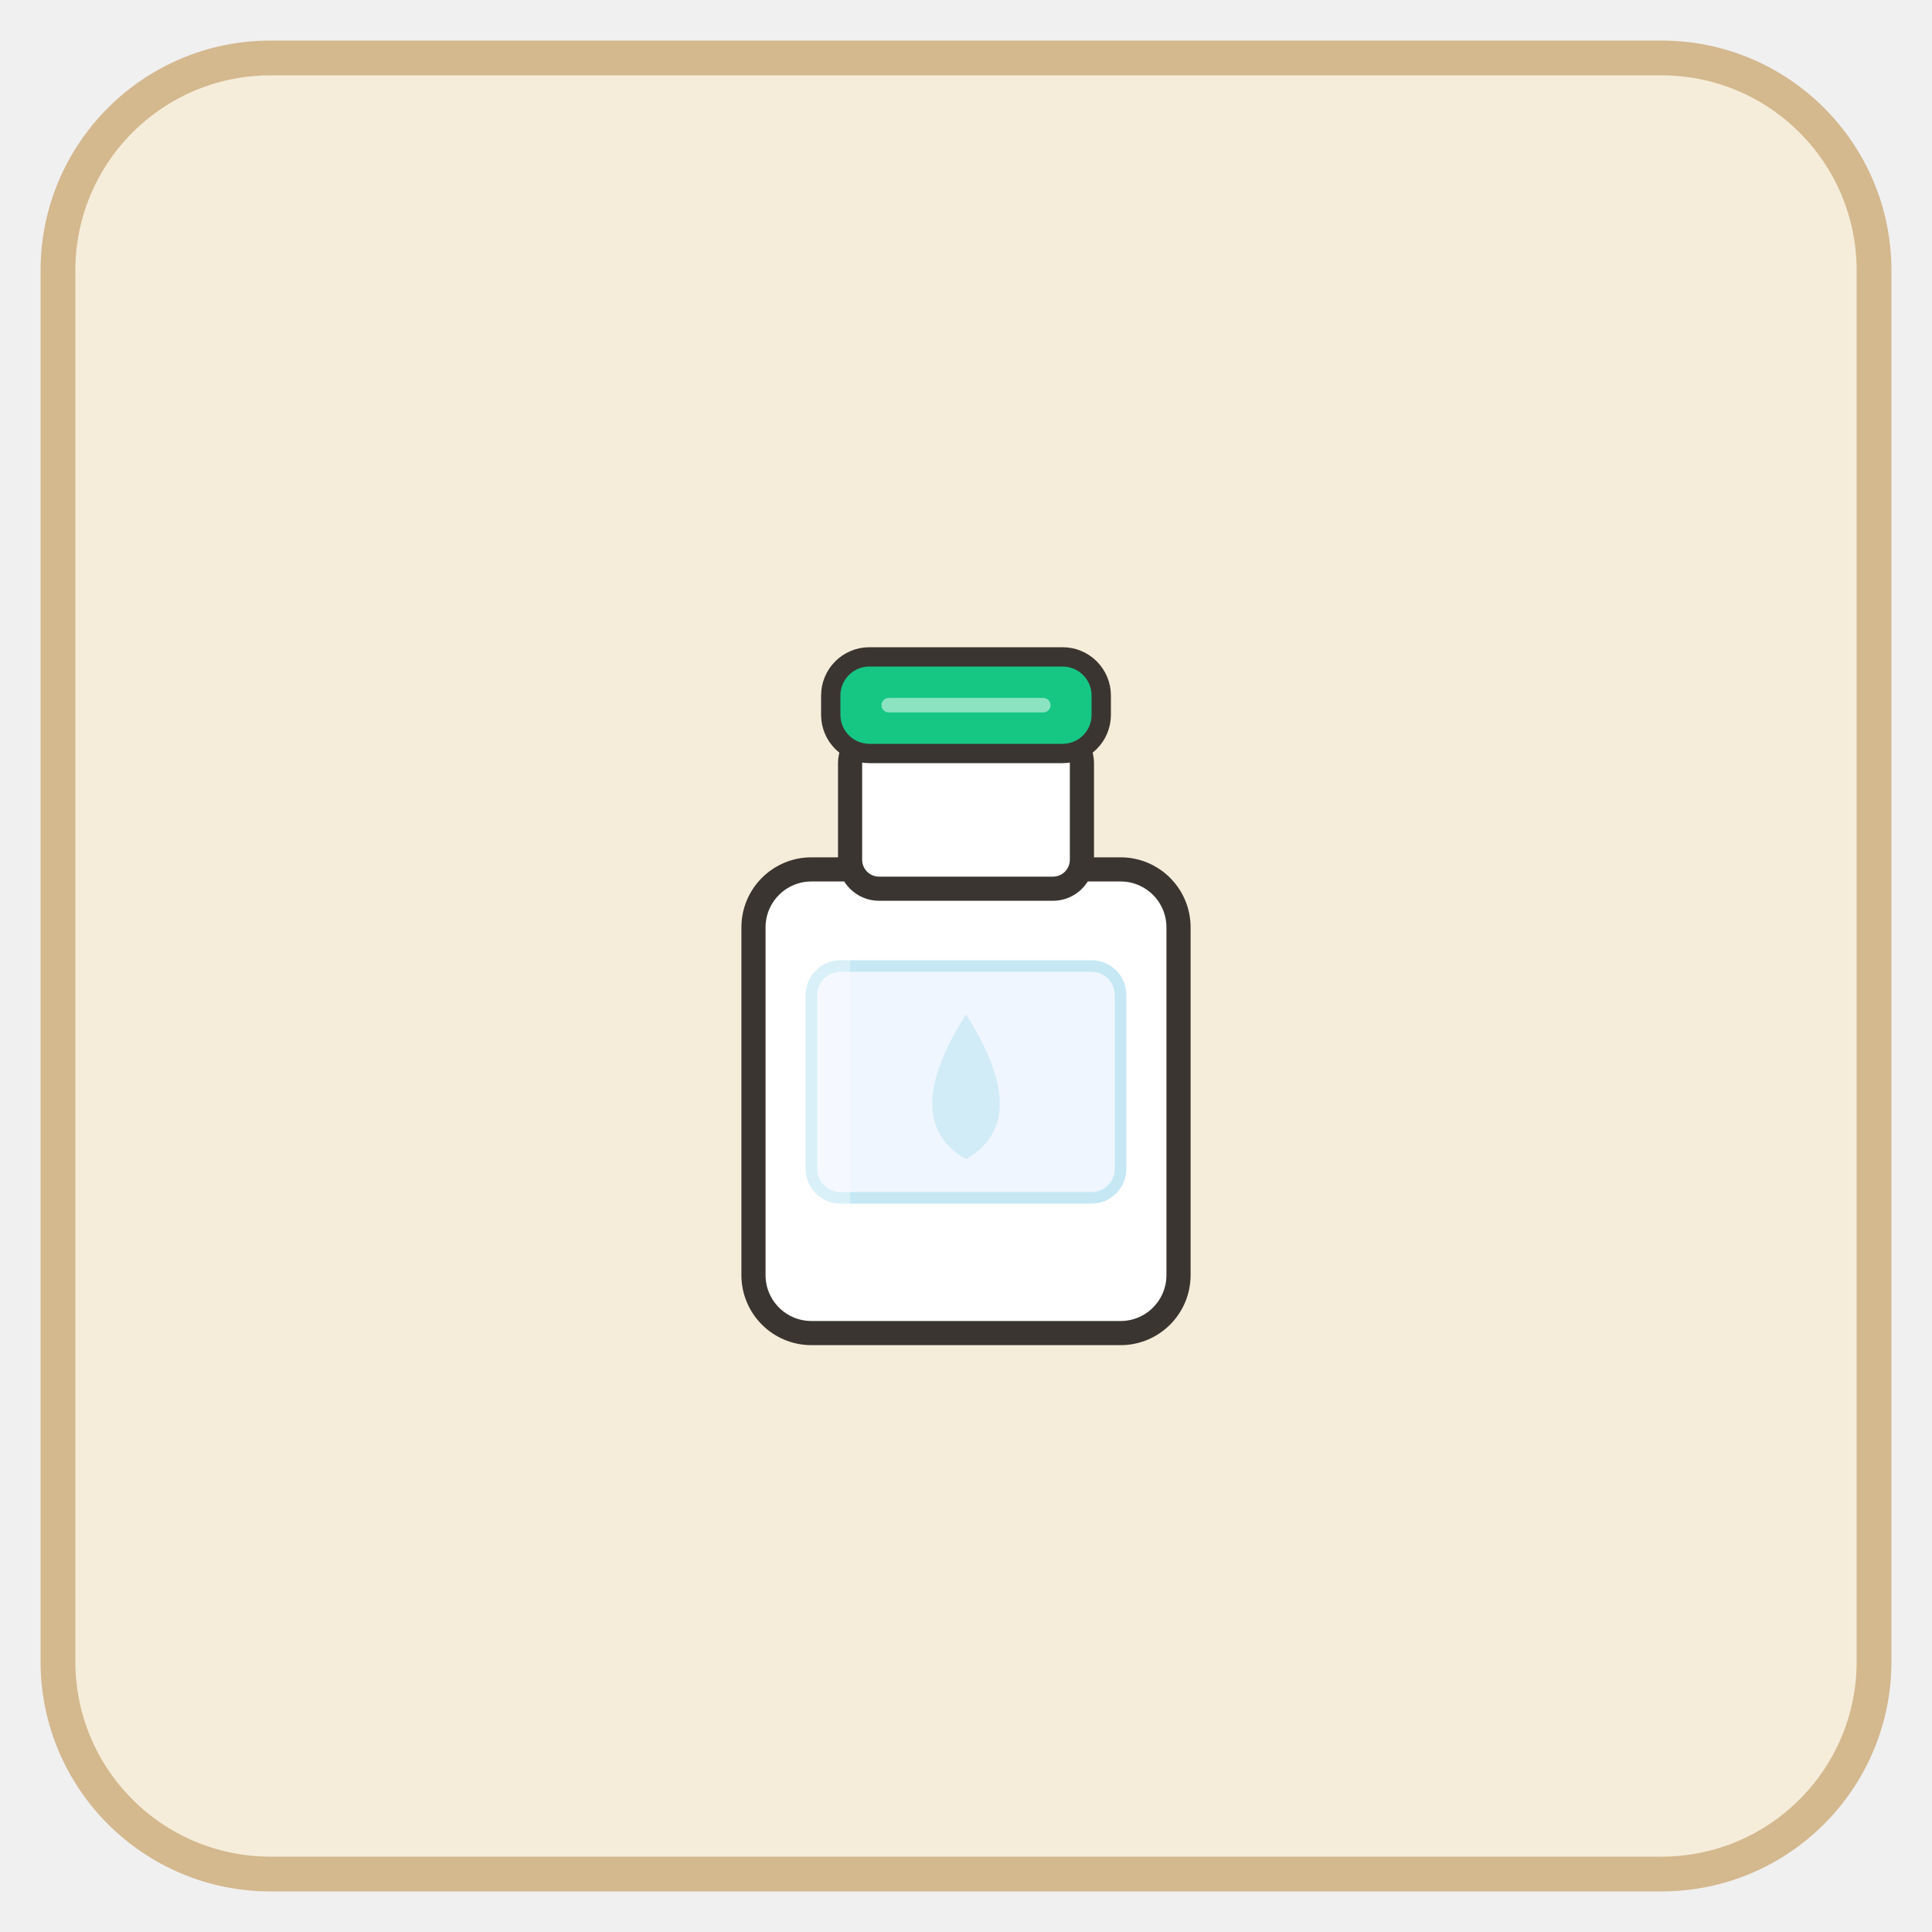
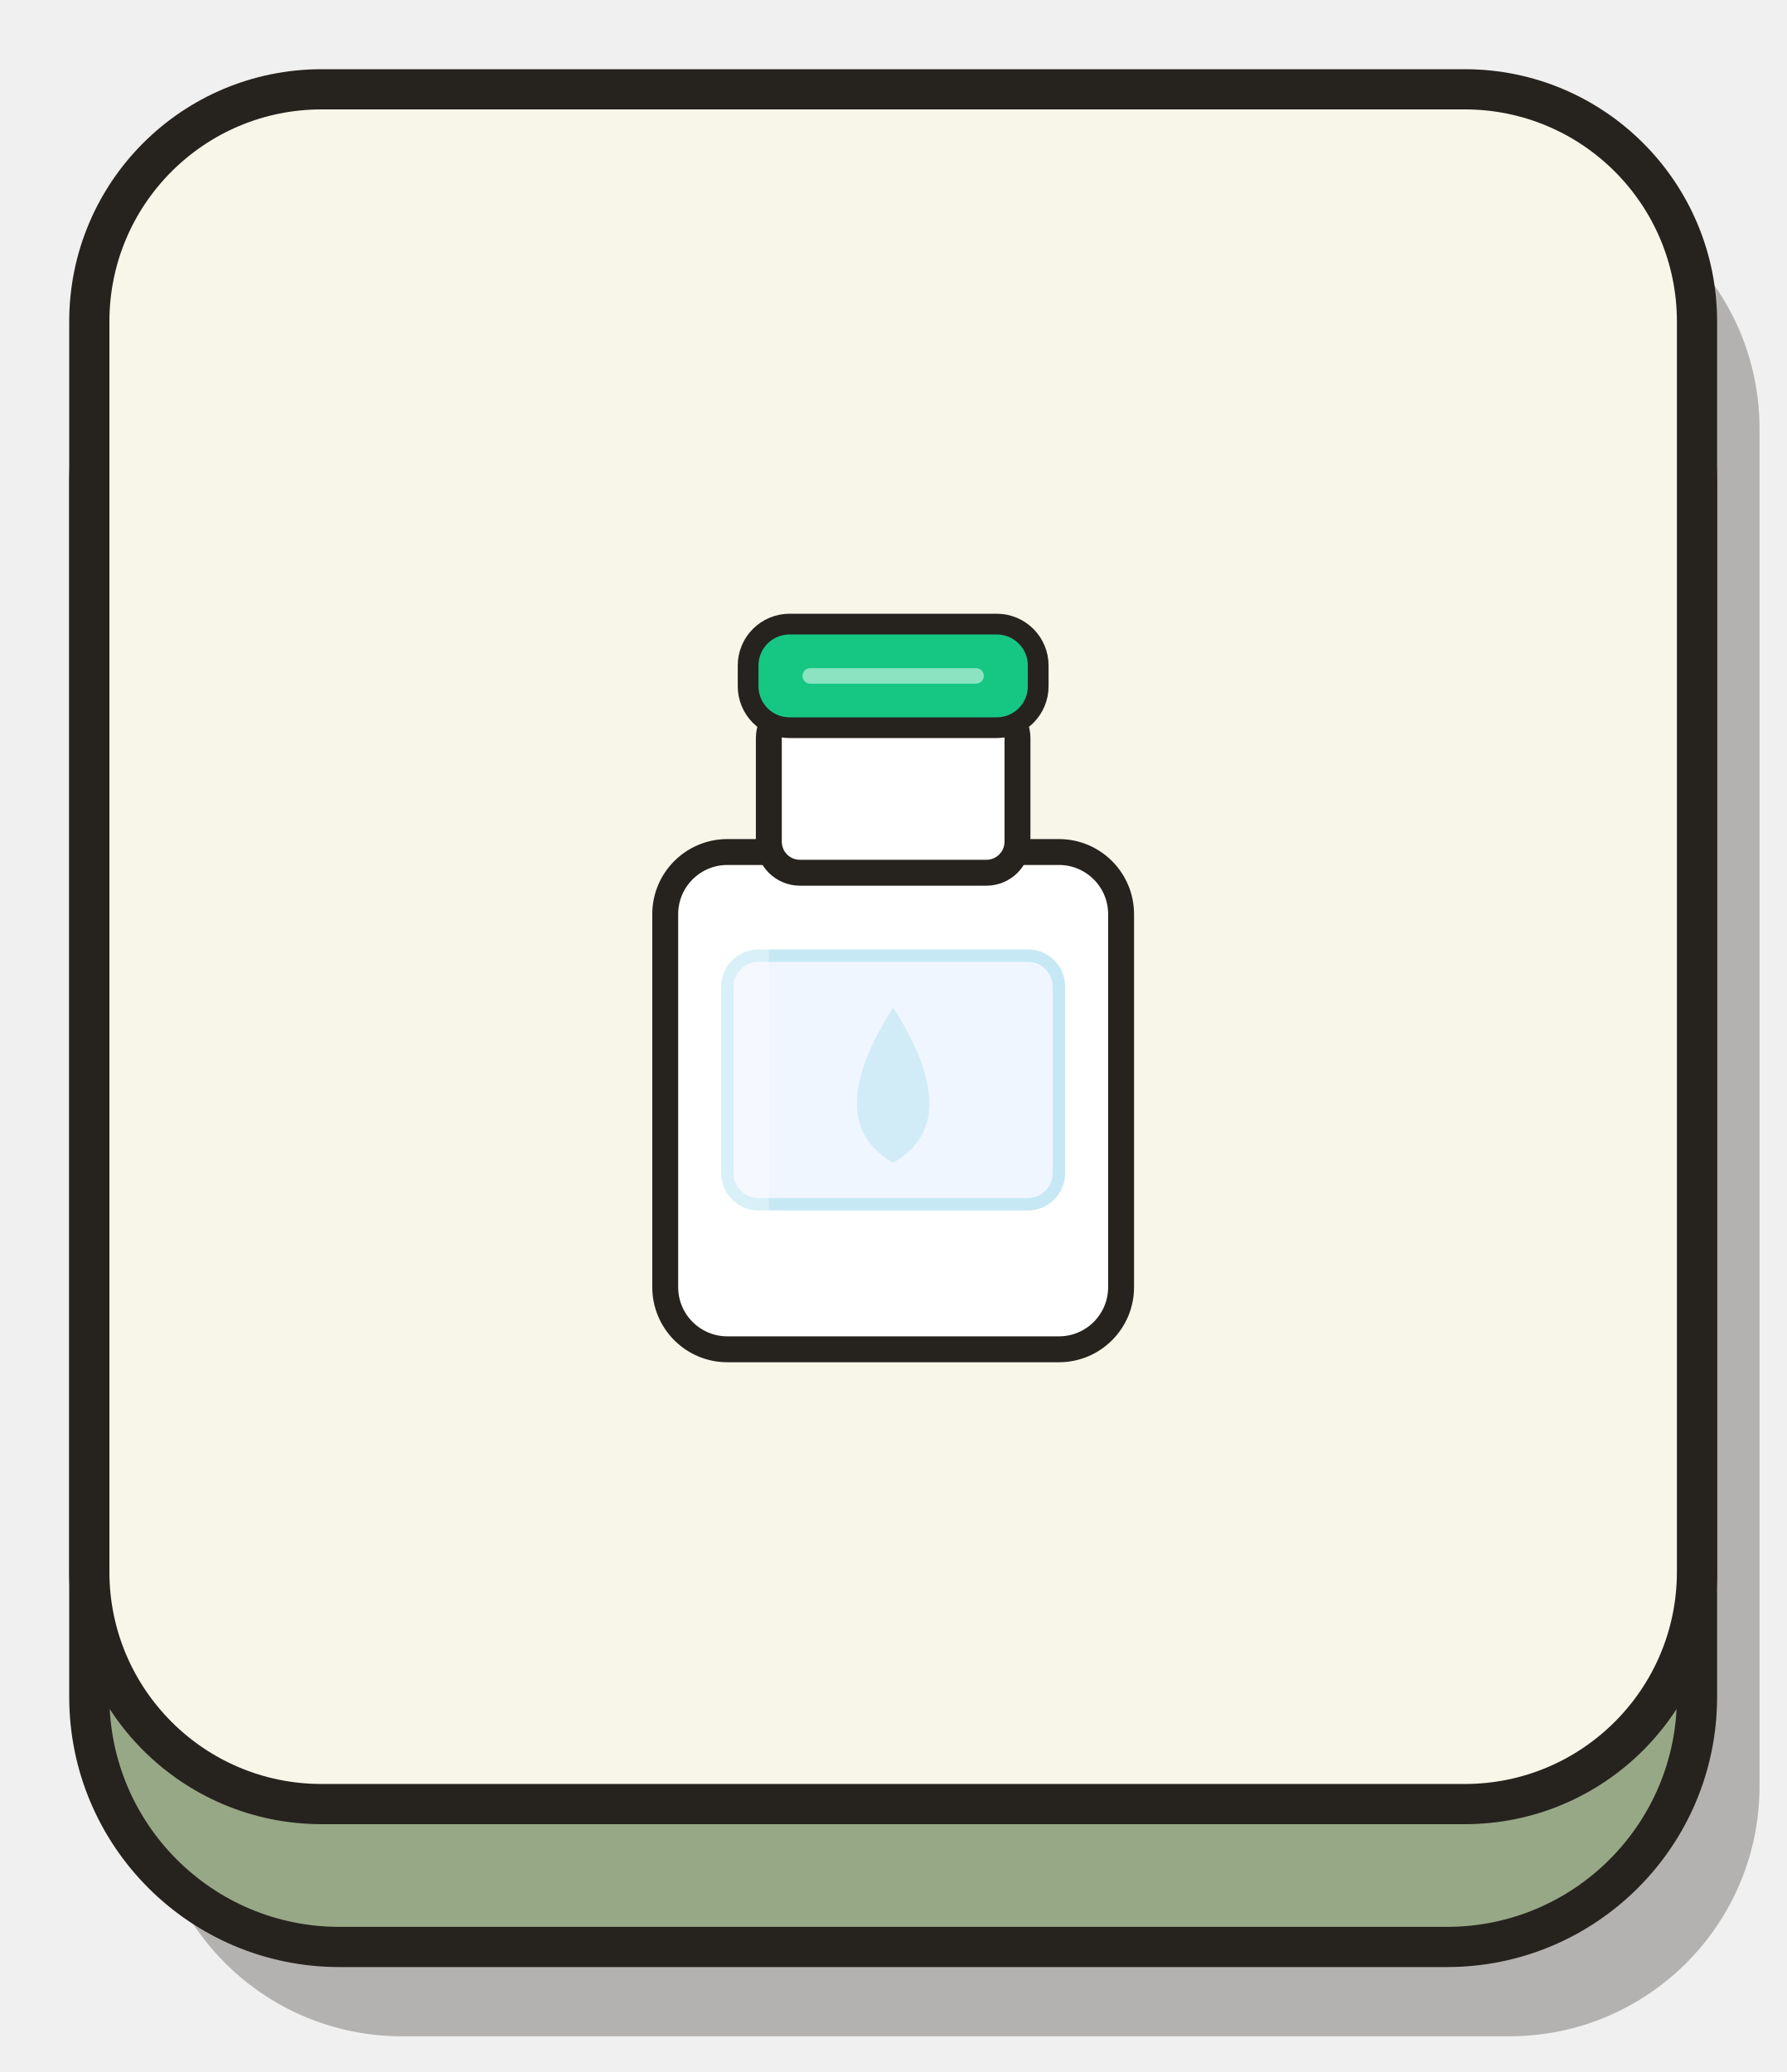
- <svg xmlns="http://www.w3.org/2000/svg" viewBox="0 0 200 200" width="200" height="200">
-   <rect x="6" y="6" width="188" height="188" rx="22" ry="22" fill="#F5EDD9" stroke="#D4B88E" stroke-width="3.6" />
-   <g transform="translate(0, 0)">
-     <rect x="78" y="90" width="44" height="48" rx="6" fill="#FFFFFF" stroke="#3A3530" stroke-width="2.5" />
-     <rect x="88" y="76" width="24" height="16" rx="3" fill="#FFFFFF" stroke="#3A3530" stroke-width="2.5" />
-     <rect x="86" y="68" width="28" height="10" rx="4" fill="#16C784" stroke="#3A3530" stroke-width="2" />
+ <svg xmlns="http://www.w3.org/2000/svg" viewBox="0 0 200 232" width="200" height="232">
+   <rect x="17" y="20" width="180" height="208" rx="28" ry="28" fill="#26221E" opacity="0.30" />
+   <rect x="10" y="26" width="180" height="192" rx="28" ry="28" fill="#97A886" stroke="#26221E" stroke-width="4.5" />
+   <rect x="10" y="10" width="180" height="192" rx="26" ry="26" fill="#F8F6E8" stroke="#26221E" stroke-width="4.5" />
+   <g transform="translate(100, 107) scale(1.16) translate(-100, -100)">
+     <rect x="78" y="90" width="44" height="48" rx="6" fill="#FFFFFF" stroke="#26221E" stroke-width="2.5" />
+     <rect x="88" y="76" width="24" height="16" rx="3" fill="#FFFFFF" stroke="#26221E" stroke-width="2.5" />
+     <rect x="86" y="68" width="28" height="10" rx="4" fill="#16C784" stroke="#26221E" stroke-width="2" />
    <line x1="92" y1="73" x2="108" y2="73" stroke="#FFFFFF" stroke-width="1.5" stroke-linecap="round" opacity="0.5" />
    <rect x="84" y="100" width="32" height="24" rx="3" fill="#F0F6FF" stroke="#C5E8F4" stroke-width="1.2" />
    <path d="M100,105 Q93,116 100,120 Q107,116 100,105 Z" fill="#C5E8F4" opacity="0.7" />
    <rect x="83" y="94" width="5" height="40" rx="2.5" fill="#FFFFFF" opacity="0.35" />
  </g>
</svg>
